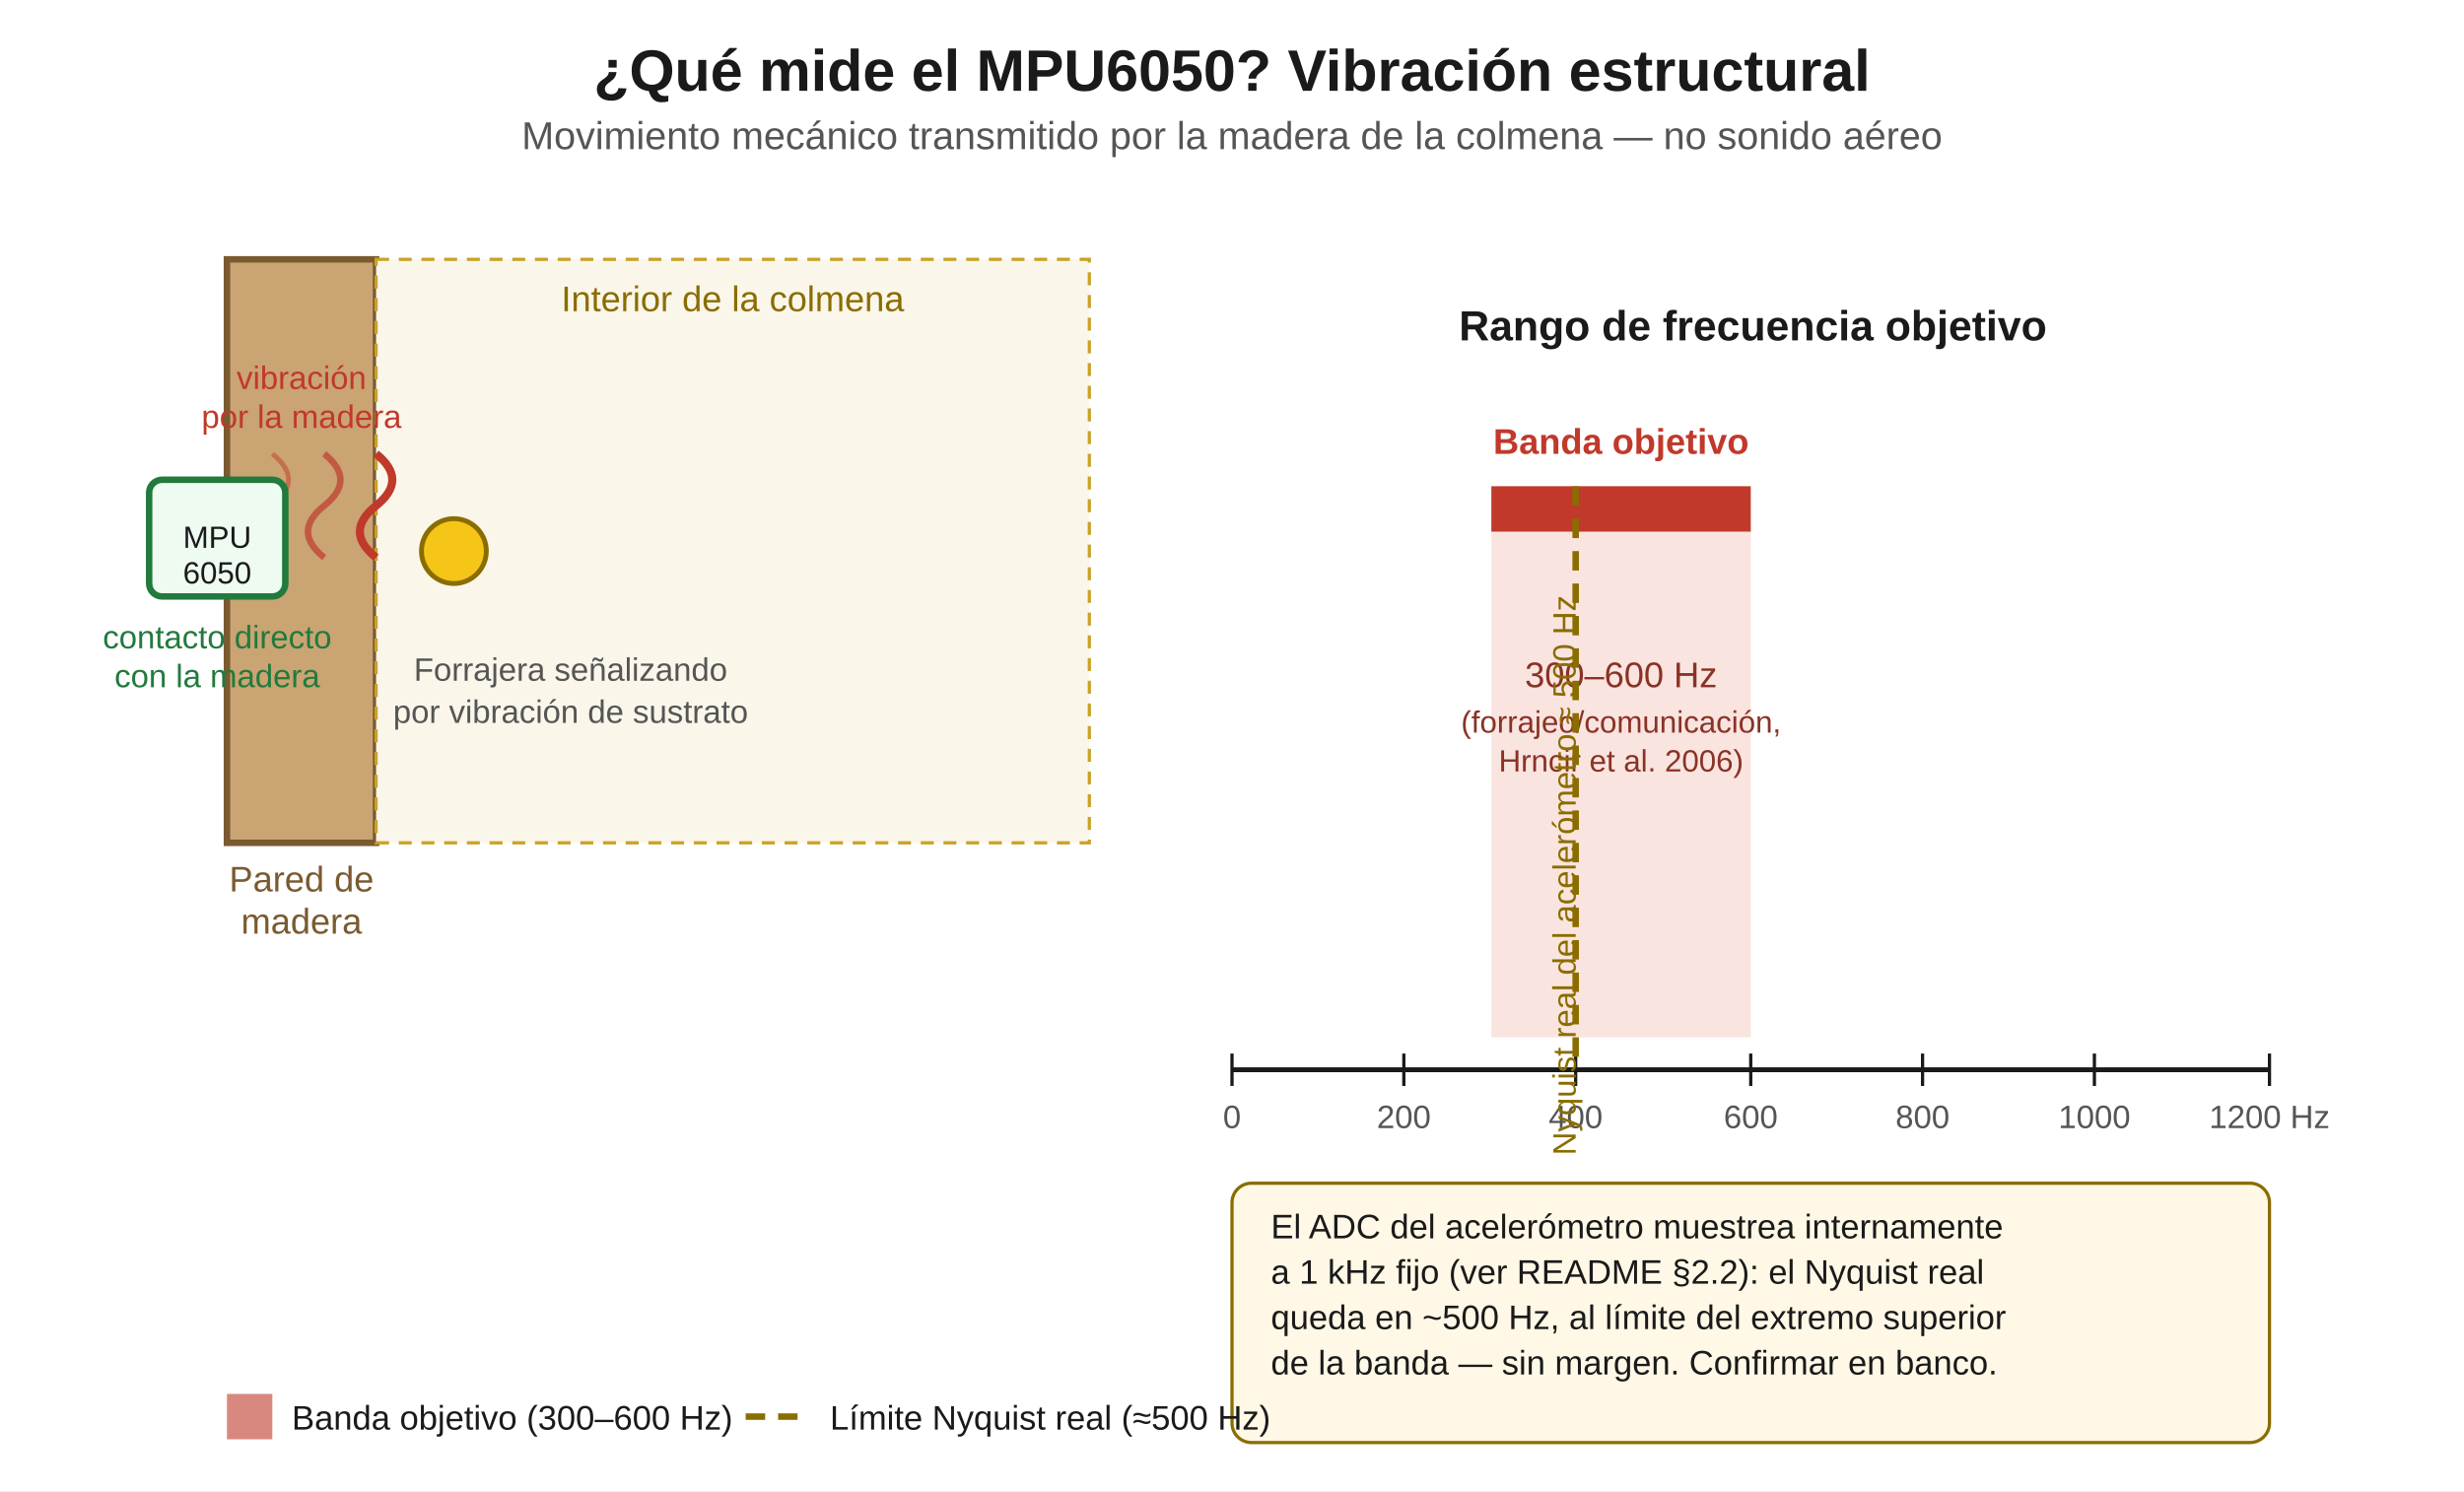
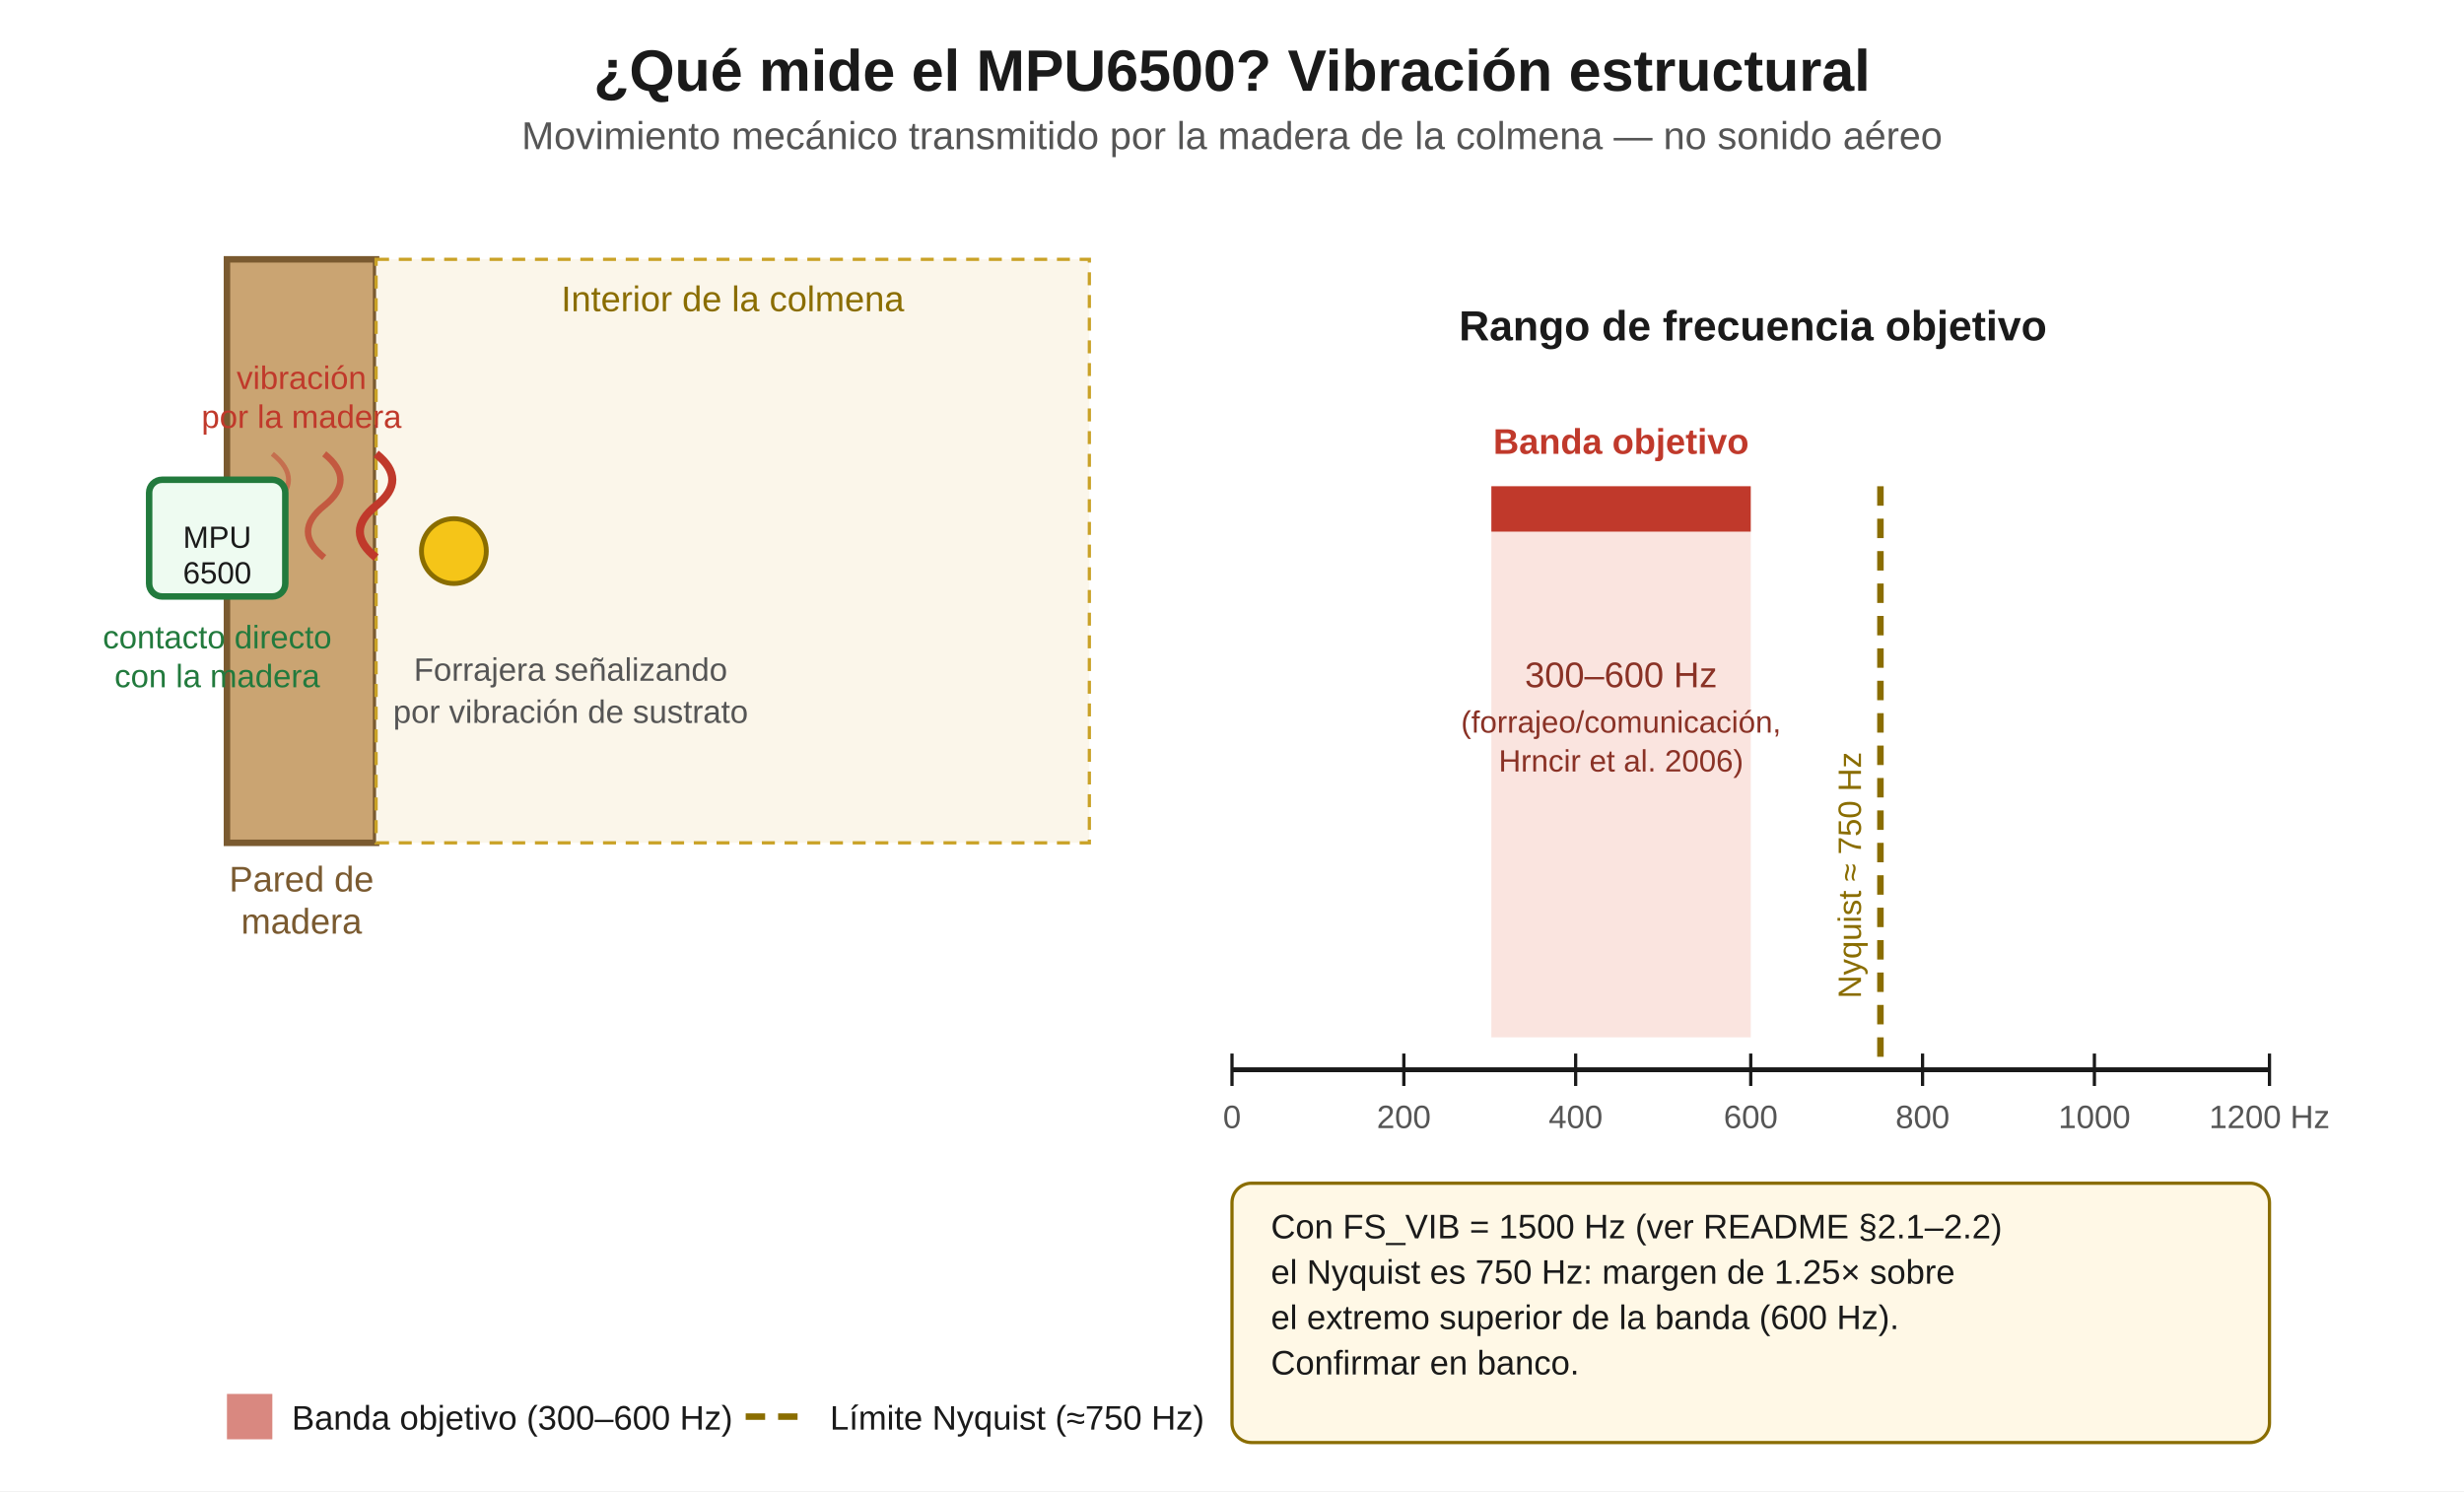
<svg xmlns="http://www.w3.org/2000/svg" viewBox="0 0 760 460" width="760" height="460" font-family="Segoe UI, Arial, sans-serif">
  <rect x="0" y="0" width="760" height="460" fill="#ffffff" />
  <text x="380" y="28" text-anchor="middle" font-size="18" font-weight="bold" fill="#1a1a1a">
-     ¿Qué mide el MPU6050? Vibración estructural
+     ¿Qué mide el MPU6500? Vibración estructural
  </text>
  <text x="380" y="46" text-anchor="middle" font-size="12" fill="#555555">
    Movimiento mecánico transmitido por la madera de la colmena — no sonido aéreo
  </text>
  <rect x="70" y="80" width="46" height="180" fill="#caa472" stroke="#7a5a30" stroke-width="2" />
  <text x="93" y="275" text-anchor="middle" font-size="11" fill="#7a5a30">Pared de</text>
  <text x="93" y="288" text-anchor="middle" font-size="11" fill="#7a5a30">madera</text>
  <rect x="116" y="80" width="220" height="180" fill="#fbf6ea" stroke="#c9a227" stroke-width="1" stroke-dasharray="4,3" />
  <text x="226" y="96" text-anchor="middle" font-size="11" fill="#8a6d00">Interior de la colmena</text>
  <circle cx="140" cy="170" r="10" fill="#f5c518" stroke="#8a6d00" stroke-width="1.5" />
  <text x="176" y="210" text-anchor="middle" font-size="10" fill="#555555">Forrajera señalizando</text>
  <text x="176" y="223" text-anchor="middle" font-size="10" fill="#555555">por vibración de sustrato</text>
  <path d="M116 140 q10 8 0 16 q-10 8 0 16" fill="none" stroke="#c0392b" stroke-width="2.5" />
  <path d="M100 140 q10 8 0 16 q-10 8 0 16" fill="none" stroke="#c0392b" stroke-width="2" opacity="0.7" />
  <path d="M84 140 q10 8 0 16 q-10 8 0 16" fill="none" stroke="#c0392b" stroke-width="1.5" opacity="0.5" />
  <text x="93" y="120" text-anchor="middle" font-size="10" fill="#c0392b">vibración</text>
  <text x="93" y="132" text-anchor="middle" font-size="10" fill="#c0392b">por la madera</text>
  <rect x="46" y="148" width="42" height="36" rx="4" fill="#eefbf1" stroke="#227a3d" stroke-width="2" />
  <text x="67" y="169" text-anchor="middle" font-size="9.5" fill="#1a1a1a">MPU</text>
-   <text x="67" y="180" text-anchor="middle" font-size="9.5" fill="#1a1a1a">6050</text>
+   <text x="67" y="180" text-anchor="middle" font-size="9.5" fill="#1a1a1a">6500</text>
  <text x="67" y="200" text-anchor="middle" font-size="10" fill="#227a3d">contacto directo</text>
  <text x="67" y="212" text-anchor="middle" font-size="10" fill="#227a3d">con la madera</text>
  <text x="450" y="105" font-size="13" font-weight="bold" fill="#1a1a1a">Rango de frecuencia objetivo</text>
  <line x1="380" y1="330" x2="700" y2="330" stroke="#1a1a1a" stroke-width="1.5" />
  <g font-size="10" fill="#555555">
    <line x1="380" y1="325" x2="380" y2="335" stroke="#1a1a1a" />
    <text x="380" y="348" text-anchor="middle">0</text>
    <line x1="433" y1="325" x2="433" y2="335" stroke="#1a1a1a" />
    <text x="433" y="348" text-anchor="middle">200</text>
    <line x1="486" y1="325" x2="486" y2="335" stroke="#1a1a1a" />
    <text x="486" y="348" text-anchor="middle">400</text>
    <line x1="540" y1="325" x2="540" y2="335" stroke="#1a1a1a" />
    <text x="540" y="348" text-anchor="middle">600</text>
    <line x1="593" y1="325" x2="593" y2="335" stroke="#1a1a1a" />
    <text x="593" y="348" text-anchor="middle">800</text>
    <line x1="646" y1="325" x2="646" y2="335" stroke="#1a1a1a" />
    <text x="646" y="348" text-anchor="middle">1000</text>
    <line x1="700" y1="325" x2="700" y2="335" stroke="#1a1a1a" />
    <text x="700" y="348" text-anchor="middle">1200 Hz</text>
  </g>
  <rect x="460" y="150" width="80" height="170" fill="#f6d2c9" opacity="0.6" />
  <rect x="460" y="150" width="80" height="14" fill="#c0392b" />
  <text x="500" y="140" text-anchor="middle" font-size="11" fill="#c0392b" font-weight="bold">Banda objetivo</text>
  <text x="500" y="212" text-anchor="middle" font-size="11" fill="#8a3226" transform="rotate(0)">300–600 Hz</text>
  <text x="500" y="226" text-anchor="middle" font-size="9.5" fill="#8a3226">(forrajeo/comunicación,</text>
  <text x="500" y="238" text-anchor="middle" font-size="9.5" fill="#8a3226">Hrncir et al. 2006)</text>
-   <line x1="486" y1="150" x2="486" y2="330" stroke="#8a6d00" stroke-width="2" stroke-dasharray="6,4" />
-   <text x="486" y="270" text-anchor="middle" font-size="10" fill="#8a6d00" transform="rotate(-90 486 270)">Nyquist real del acelerómetro ≈ 500 Hz</text>
+   <line x1="580" y1="150" x2="580" y2="330" stroke="#8a6d00" stroke-width="2" stroke-dasharray="6,4" />
+   <text x="574" y="270" text-anchor="middle" font-size="10" fill="#8a6d00" transform="rotate(-90 574 270)">Nyquist ≈ 750 Hz</text>
  <rect x="380" y="365" width="320" height="80" rx="6" fill="#fff8e6" stroke="#8a6d00" stroke-width="1" />
-   <text x="392" y="382" font-size="10.5" fill="#1a1a1a">El ADC del acelerómetro muestrea internamente</text>
-   <text x="392" y="396" font-size="10.5" fill="#1a1a1a">a 1 kHz fijo (ver README §2.2): el Nyquist real</text>
-   <text x="392" y="410" font-size="10.5" fill="#1a1a1a">queda en ~500 Hz, al límite del extremo superior</text>
-   <text x="392" y="424" font-size="10.5" fill="#1a1a1a">de la banda — sin margen. Confirmar en banco.</text>
+   <text x="392" y="382" font-size="10.5" fill="#1a1a1a">Con FS_VIB = 1500 Hz (ver README §2.1–2.2)</text>
+   <text x="392" y="396" font-size="10.5" fill="#1a1a1a">el Nyquist es 750 Hz: margen de 1.25× sobre</text>
+   <text x="392" y="410" font-size="10.5" fill="#1a1a1a">el extremo superior de la banda (600 Hz).</text>
+   <text x="392" y="424" font-size="10.5" fill="#1a1a1a">Confirmar en banco.</text>
  <rect x="70" y="430" width="14" height="14" fill="#c0392b" opacity="0.6" />
  <text x="90" y="441" font-size="10.5" fill="#1a1a1a">Banda objetivo (300–600 Hz)</text>
  <line x1="230" y1="437" x2="250" y2="437" stroke="#8a6d00" stroke-width="2" stroke-dasharray="6,4" />
-   <text x="256" y="441" font-size="10.5" fill="#1a1a1a">Límite Nyquist real (≈500 Hz)</text>
+   <text x="256" y="441" font-size="10.5" fill="#1a1a1a">Límite Nyquist (≈750 Hz)</text>
</svg>
